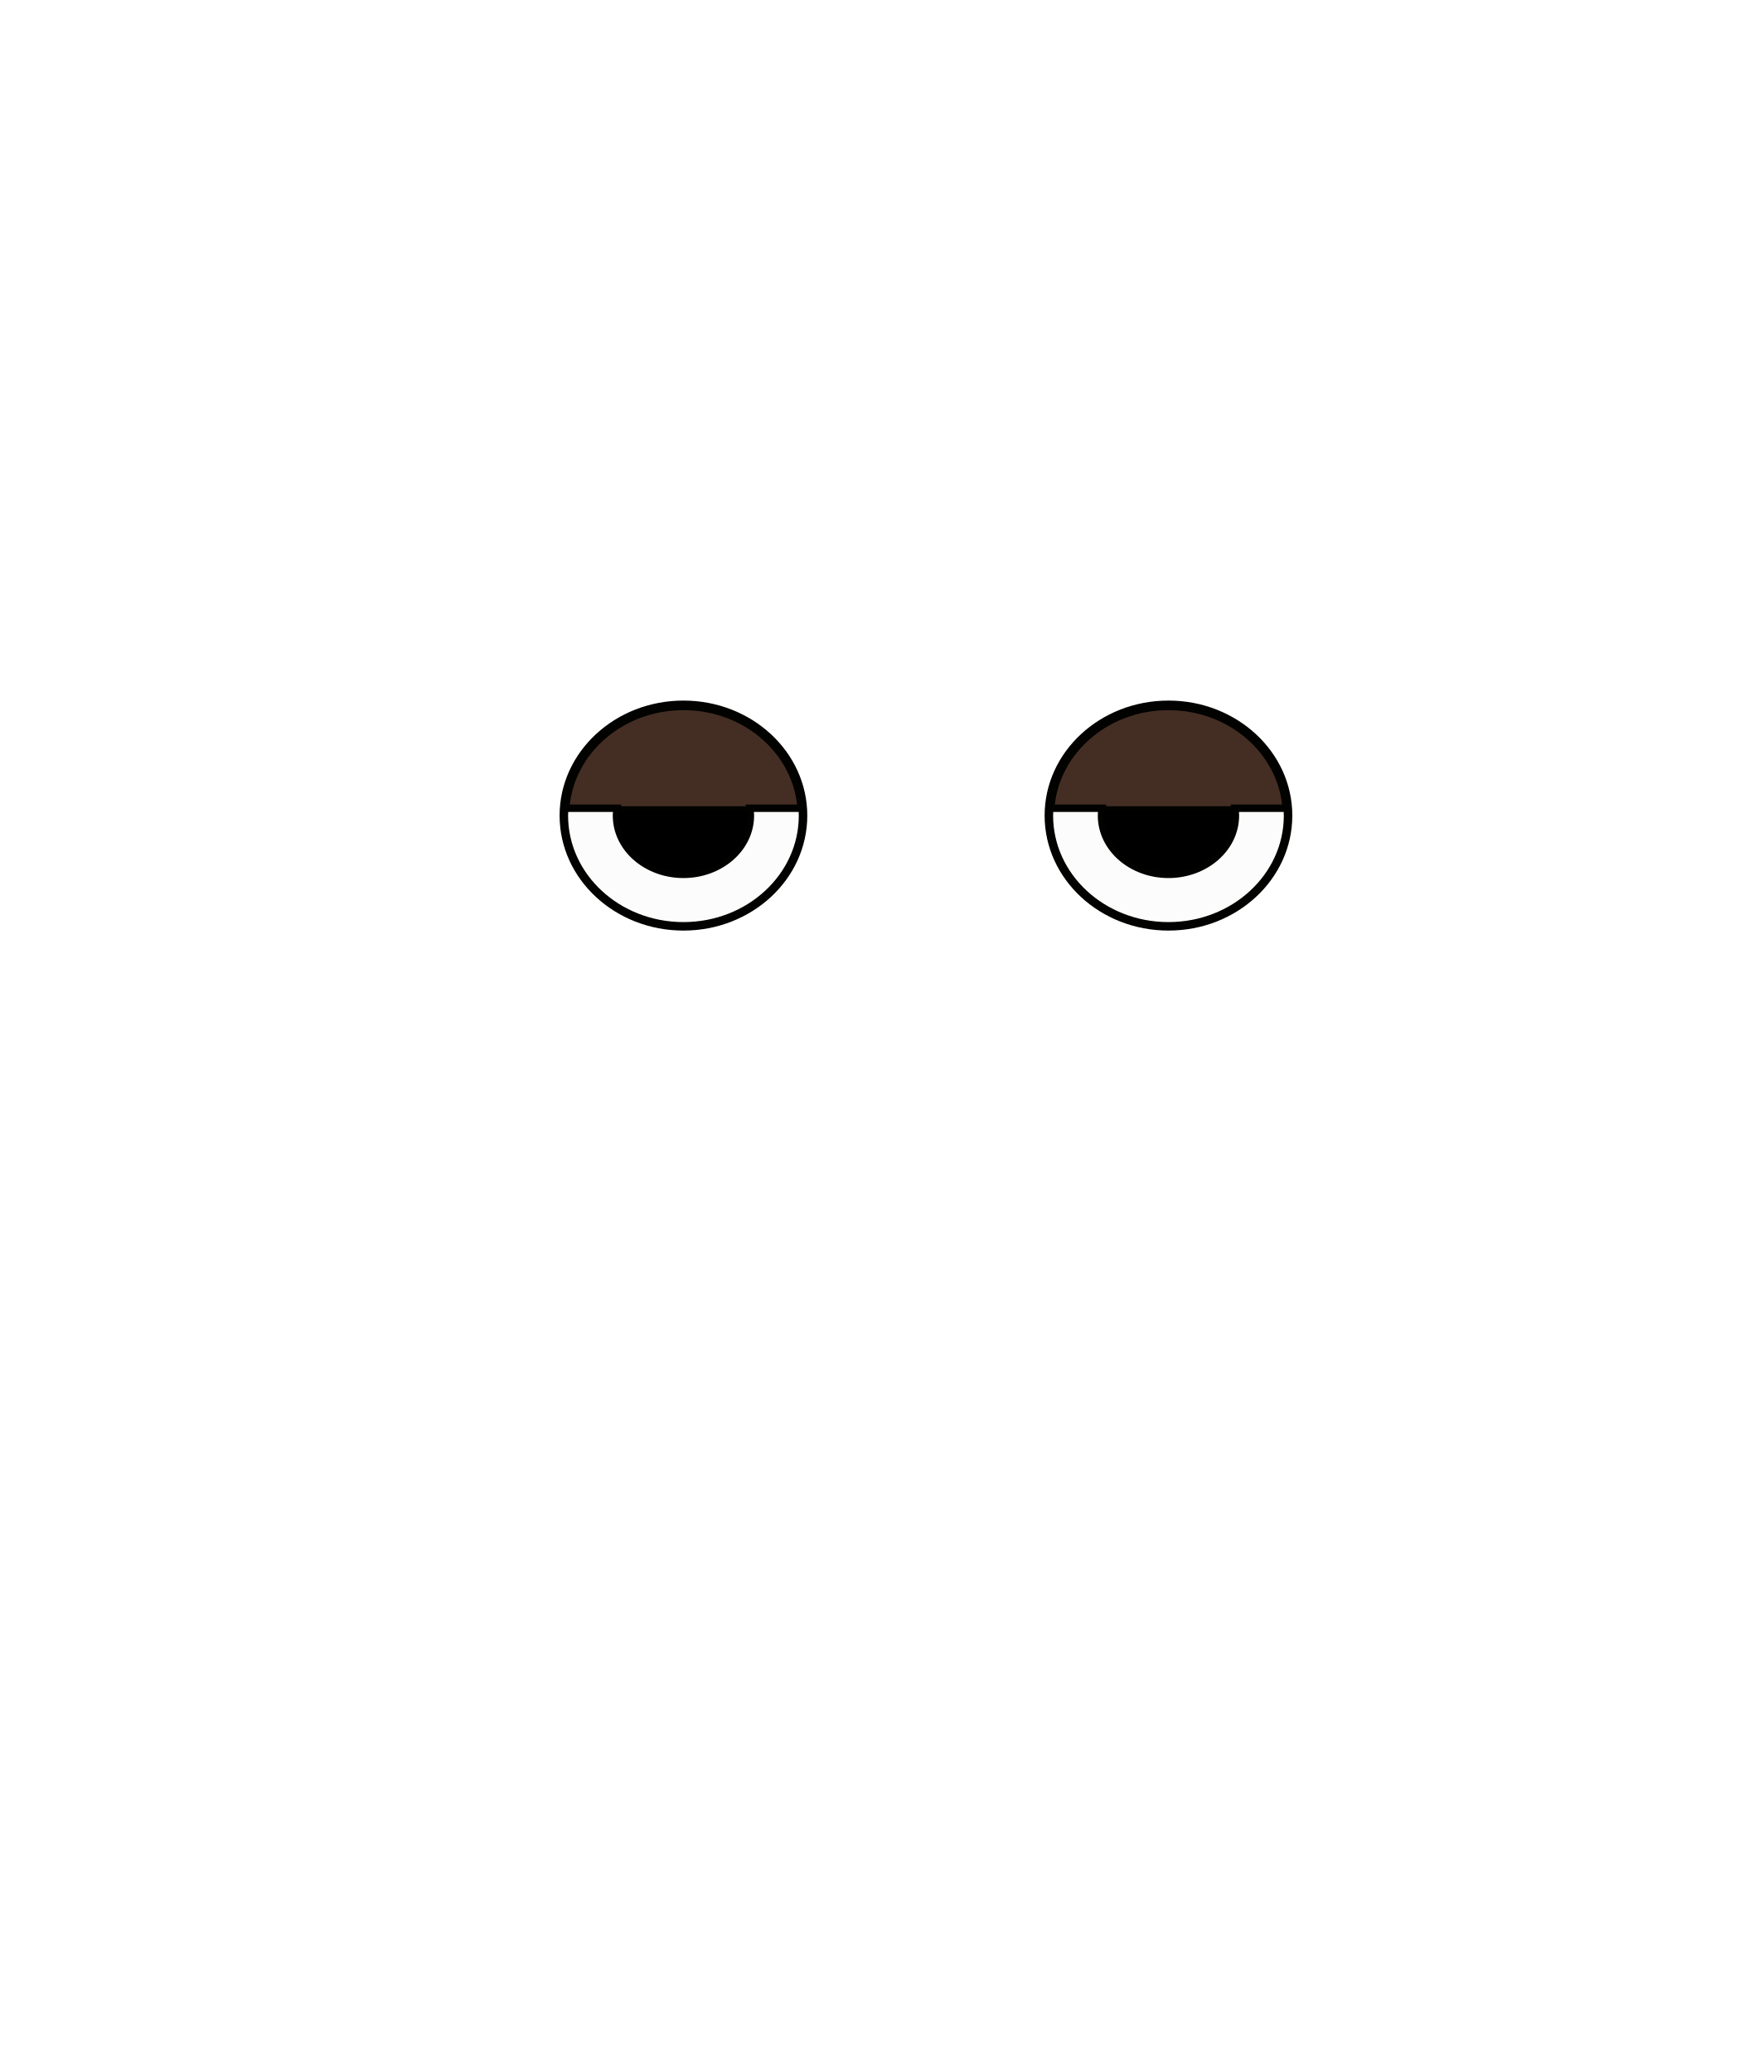
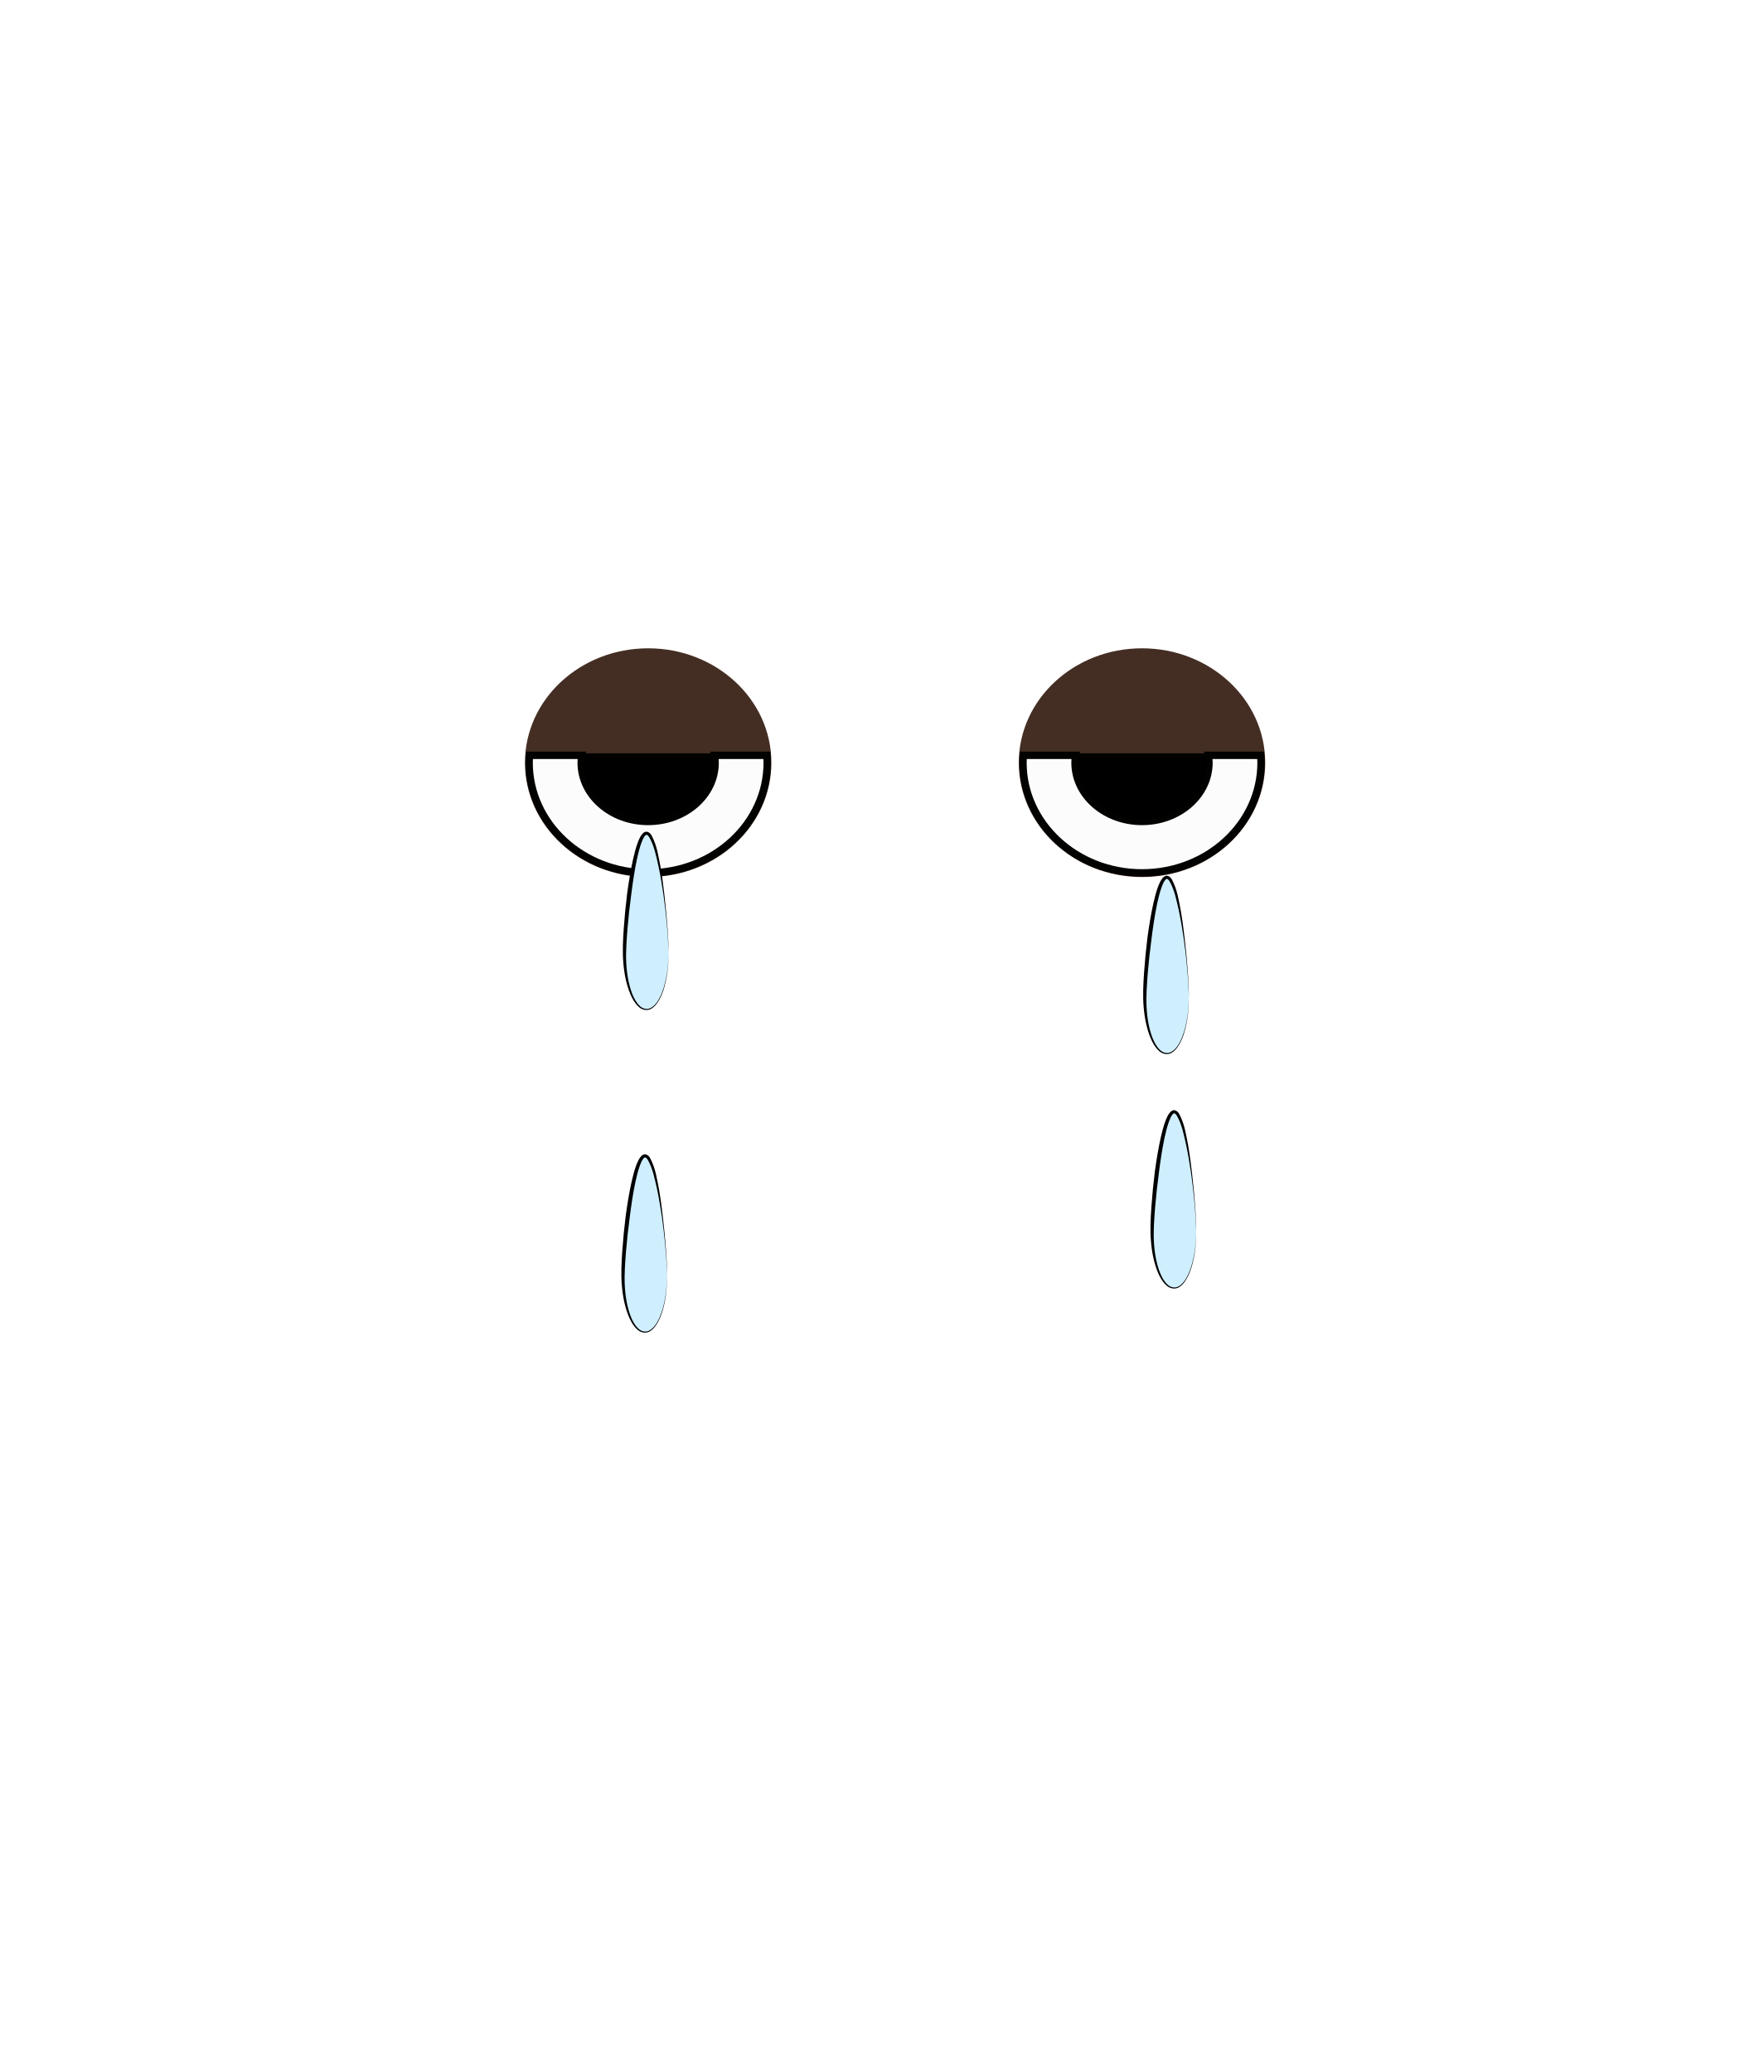
<svg xmlns="http://www.w3.org/2000/svg" version="1.1" x="0px" y="0px" width="200px" height="235px" viewBox="0 0 200 235" enable-background="new 0 0 200 235" xml:space="preserve">
  <g id="Ext">
</g>
  <g id="Guides">
</g>
  <g id="_x31_2_Col_Grid_1_" display="none" enable-background="new    ">
    <g id="Rectangle_xA0_Image_23_" display="inline" opacity="0.102">
	</g>
    <g id="Rectangle_xA0_Image_21_" display="inline" opacity="0.102">
	</g>
    <g id="Rectangle_xA0_Image_19_" display="inline" opacity="0.102">
	</g>
    <g id="Rectangle_xA0_Image_17_" display="inline" opacity="0.102">
	</g>
    <g id="Rectangle_xA0_Image_15_" display="inline" opacity="0.102">
	</g>
    <g id="Rectangle_xA0_Image_13_" display="inline" opacity="0.102">
	</g>
    <g id="Rectangle_xA0_Image_11_" display="inline" opacity="0.102">
	</g>
    <g id="Rectangle_xA0_Image_9_" display="inline" opacity="0.102">
	</g>
    <g id="Rectangle_xA0_Image_7_" display="inline" opacity="0.102">
	</g>
    <g id="Rectangle_xA0_Image_5_" display="inline" opacity="0.102">
	</g>
    <g id="Rectangle_xA0_Image_3_" display="inline" opacity="0.102">
	</g>
    <g id="Rectangle_xA0_Image_1_" display="inline" opacity="0.102">
	</g>
  </g>
  <g id="Bg">
</g>
  <g id="main">
    <g id="Progress">
	</g>
    <g id="Text">
	</g>
  </g>
  <g id="pane">
</g>
  <g id="browserhead">
    <g>
-       <ellipse fill="#442E24" stroke="#020200" stroke-width="1.087" stroke-miterlimit="10" cx="77.5" cy="92.5" rx="13.5" ry="12.5" />
-       <path fill="#FCFCFC" stroke="#020200" stroke-width="0.839" stroke-miterlimit="10" d="M85.027,91.667    c0.039,0.273,0.066,0.55,0.066,0.833c0,3.682-3.4,6.667-7.594,6.667s-7.594-2.985-7.594-6.667c0-0.283,0.026-0.56,0.066-0.833    h-5.928C64.025,91.943,64,92.219,64,92.5c0,6.903,6.044,12.5,13.5,12.5S91,99.403,91,92.5c0-0.281-0.025-0.557-0.045-0.833H85.027    z" />
-       <path stroke="#020200" stroke-width="0.459" stroke-miterlimit="10" d="M69.973,91.667c-0.04,0.273-0.066,0.55-0.066,0.833    c0,3.682,3.4,6.667,7.594,6.667s7.594-2.985,7.594-6.667c0-0.283-0.027-0.56-0.066-0.833H69.973z" />
+       <ellipse fill="#442E24" stroke="#442E24" stroke-width="0.943" stroke-miterlimit="10" cx="73.5" cy="86.5" rx="13.5" ry="12.5" />
+       <path fill="#FCFCFC" stroke="#020200" stroke-width="0.839" stroke-miterlimit="10" d="M81.027,85.667    c0.039,0.273,0.066,0.55,0.066,0.833c0,3.682-3.4,6.667-7.594,6.667s-7.594-2.985-7.594-6.667c0-0.283,0.025-0.56,0.066-0.833    h-5.928C60.025,85.943,60,86.219,60,86.5C60,93.403,66.043,99,73.5,99S87,93.403,87,86.5c0-0.281-0.025-0.557-0.045-0.833H81.027z    " />
+       <path stroke="#020200" stroke-width="0.459" stroke-miterlimit="10" d="M65.973,85.667c-0.041,0.273-0.066,0.55-0.066,0.833    c0,3.682,3.4,6.667,7.594,6.667s7.594-2.985,7.594-6.667c0-0.283-0.027-0.56-0.066-0.833H65.973z" />
+       <ellipse fill="#442E24" stroke="#442E24" stroke-width="0.943" stroke-miterlimit="10" cx="129.5" cy="86.5" rx="13.5" ry="12.5" />
+       <path fill="#FCFCFC" stroke="#020200" stroke-width="0.839" stroke-miterlimit="10" d="M137.027,85.667    c0.039,0.273,0.066,0.55,0.066,0.833c0,3.682-3.4,6.667-7.594,6.667s-7.594-2.985-7.594-6.667c0-0.283,0.025-0.56,0.066-0.833    h-5.928C116.025,85.943,116,86.219,116,86.5c0,6.903,6.043,12.5,13.5,12.5S143,93.403,143,86.5c0-0.281-0.025-0.557-0.045-0.833    H137.027z" />
+       <path stroke="#020200" stroke-width="0.459" stroke-miterlimit="10" d="M121.973,85.667c-0.041,0.273-0.066,0.55-0.066,0.833    c0,3.682,3.4,6.667,7.594,6.667s7.594-2.985,7.594-6.667c0-0.283-0.027-0.56-0.066-0.833H121.973z" />
+       <g>
+         <path fill="#CFEFFF" d="M75.812,108.137c0,3.514-1.119,6.363-2.5,6.363s-2.5-2.85-2.5-6.363s1.119-13.637,2.5-13.637     S75.812,104.623,75.812,108.137z" />
+         <path d="M75.812,108.137c0,0-0.002,0.167-0.006,0.48c-0.006,0.313-0.028,0.773-0.089,1.355c-0.069,0.581-0.177,1.287-0.409,2.071     c-0.115,0.392-0.262,0.804-0.477,1.211c-0.217,0.401-0.481,0.83-0.92,1.115c-0.432,0.317-1.113,0.206-1.504-0.199     c-0.416-0.379-0.701-0.89-0.93-1.423c-0.447-1.079-0.691-2.294-0.794-3.556c-0.108-1.267-0.041-2.572,0.05-3.888     c0.092-1.317,0.221-2.653,0.386-3.984c0.183-1.33,0.396-2.656,0.688-3.95c0.148-0.647,0.312-1.287,0.549-1.907     c0.129-0.308,0.252-0.616,0.498-0.896c0.094-0.134,0.361-0.299,0.583-0.216c0.067,0.012,0.229,0.112,0.277,0.175     c0.062,0.068,0.125,0.138,0.165,0.212c0.631,1.177,0.781,2.386,1.01,3.517c0.196,1.136,0.336,2.216,0.447,3.213     c0.225,1.995,0.363,3.662,0.422,4.832C75.822,107.468,75.812,108.137,75.812,108.137z M75.812,108.137     c0,0-0.02-2.683-0.578-6.656c-0.146-0.992-0.32-2.064-0.553-3.187c-0.252-1.101-0.479-2.348-1.076-3.37     c-0.184-0.249-0.3-0.34-0.48-0.113c-0.17,0.204-0.291,0.503-0.398,0.792c-0.211,0.591-0.368,1.221-0.505,1.858     c-0.271,1.278-0.464,2.599-0.632,3.92c-0.182,1.321-0.326,2.647-0.436,3.955c-0.096,1.309-0.203,2.598-0.141,3.835     c0.059,1.238,0.26,2.437,0.66,3.497c0.203,0.525,0.465,1.024,0.84,1.388c0.354,0.384,0.929,0.498,1.346,0.225     c0.418-0.251,0.699-0.661,0.912-1.057c0.218-0.399,0.369-0.807,0.489-1.194c0.24-0.777,0.356-1.48,0.434-2.059     c0.067-0.581,0.096-1.04,0.105-1.354C75.809,108.304,75.812,108.137,75.812,108.137z" />
+       </g>
+       <g>
+         <path fill="#CFEFFF" d="M134.814,113.137c0,3.514-1.121,6.363-2.5,6.363c-1.383,0-2.5-2.85-2.5-6.363s1.117-13.637,2.5-13.637     C133.693,99.5,134.814,109.623,134.814,113.137z" />
+         <path d="M134.814,113.137c0,0-0.002,0.167-0.006,0.48c-0.006,0.313-0.028,0.773-0.09,1.355c-0.068,0.581-0.177,1.287-0.408,2.071     c-0.116,0.392-0.263,0.804-0.479,1.211c-0.215,0.401-0.48,0.83-0.918,1.115c-0.432,0.317-1.113,0.206-1.504-0.199     c-0.418-0.379-0.701-0.889-0.931-1.423c-0.446-1.079-0.69-2.294-0.793-3.556c-0.108-1.267-0.041-2.572,0.049-3.888     c0.093-1.317,0.221-2.653,0.386-3.984c0.183-1.33,0.396-2.656,0.688-3.951c0.149-0.646,0.312-1.286,0.549-1.906     c0.13-0.308,0.254-0.616,0.5-0.896c0.094-0.134,0.361-0.298,0.582-0.217c0.068,0.013,0.23,0.113,0.277,0.175     c0.062,0.069,0.125,0.139,0.166,0.213c0.63,1.177,0.781,2.386,1.008,3.517c0.197,1.136,0.338,2.216,0.449,3.213     c0.225,1.995,0.363,3.662,0.422,4.832C134.824,112.468,134.814,113.137,134.814,113.137z M134.814,113.137     c0,0-0.02-2.683-0.58-6.656c-0.145-0.992-0.319-2.063-0.553-3.187c-0.252-1.101-0.479-2.348-1.074-3.371     c-0.184-0.248-0.301-0.338-0.481-0.112c-0.17,0.204-0.291,0.503-0.397,0.792c-0.211,0.591-0.369,1.221-0.506,1.858     c-0.271,1.278-0.465,2.599-0.632,3.92c-0.181,1.321-0.325,2.647-0.435,3.955c-0.096,1.309-0.202,2.598-0.141,3.835     c0.059,1.238,0.26,2.437,0.659,3.498c0.204,0.524,0.465,1.023,0.84,1.387c0.354,0.384,0.929,0.498,1.346,0.225     c0.418-0.251,0.7-0.661,0.913-1.057c0.217-0.399,0.367-0.807,0.488-1.194c0.24-0.777,0.357-1.48,0.434-2.059     c0.068-0.581,0.097-1.04,0.106-1.354C134.811,113.304,134.814,113.137,134.814,113.137z" />
+       </g>
+       <g>
+         <path fill="#CFEFFF" d="M75.645,144.727c0,3.514-1.121,6.363-2.5,6.363c-1.383,0-2.5-2.85-2.5-6.363s1.117-13.637,2.5-13.637     C74.523,131.09,75.645,141.213,75.645,144.727z" />
+         <path d="M75.645,144.727c0,0-0.002,0.167-0.006,0.48c-0.006,0.313-0.028,0.773-0.09,1.355c-0.068,0.581-0.177,1.287-0.408,2.071     c-0.116,0.392-0.263,0.804-0.479,1.211c-0.215,0.401-0.48,0.83-0.918,1.115c-0.432,0.317-1.113,0.206-1.504-0.199     c-0.418-0.379-0.701-0.889-0.931-1.423c-0.446-1.079-0.69-2.294-0.793-3.556c-0.108-1.267-0.041-2.572,0.049-3.888     c0.093-1.317,0.221-2.653,0.386-3.984c0.183-1.33,0.396-2.656,0.688-3.951c0.149-0.646,0.312-1.286,0.549-1.906     c0.13-0.308,0.254-0.616,0.5-0.896c0.094-0.134,0.361-0.298,0.582-0.217c0.068,0.013,0.23,0.113,0.277,0.175     c0.062,0.069,0.125,0.139,0.166,0.213c0.63,1.177,0.781,2.386,1.008,3.517c0.197,1.136,0.338,2.216,0.449,3.213     c0.225,1.995,0.363,3.662,0.422,4.832C75.654,144.058,75.645,144.727,75.645,144.727z M75.645,144.727c0,0-0.02-2.683-0.58-6.656     c-0.145-0.992-0.319-2.063-0.553-3.187c-0.252-1.101-0.479-2.348-1.074-3.371c-0.184-0.248-0.301-0.338-0.481-0.112     c-0.17,0.204-0.291,0.503-0.397,0.792c-0.211,0.591-0.369,1.221-0.506,1.858c-0.271,1.278-0.465,2.599-0.632,3.92     c-0.181,1.321-0.325,2.647-0.435,3.955c-0.096,1.309-0.202,2.598-0.141,3.835c0.059,1.238,0.26,2.437,0.659,3.498     c0.204,0.524,0.465,1.023,0.84,1.387c0.354,0.384,0.929,0.498,1.346,0.225c0.418-0.251,0.7-0.661,0.913-1.057     c0.217-0.399,0.367-0.807,0.488-1.194c0.24-0.777,0.357-1.48,0.434-2.059c0.068-0.581,0.097-1.04,0.106-1.354     C75.641,144.894,75.645,144.727,75.645,144.727z" />
+       </g>
+       <g>
+         <path fill="#CFEFFF" d="M135.645,139.727c0,3.514-1.121,6.363-2.5,6.363c-1.383,0-2.5-2.85-2.5-6.363s1.117-13.637,2.5-13.637     C134.523,126.09,135.645,136.213,135.645,139.727z" />
+         <path d="M135.645,139.727c0,0-0.002,0.167-0.006,0.48c-0.006,0.313-0.028,0.773-0.09,1.355c-0.068,0.581-0.177,1.287-0.408,2.071     c-0.116,0.392-0.263,0.804-0.479,1.211c-0.215,0.401-0.48,0.83-0.918,1.115c-0.432,0.317-1.113,0.206-1.504-0.199     c-0.418-0.379-0.701-0.889-0.931-1.423c-0.446-1.079-0.69-2.294-0.793-3.556c-0.108-1.267-0.041-2.572,0.049-3.888     c0.093-1.317,0.221-2.653,0.386-3.984c0.183-1.33,0.396-2.656,0.688-3.951c0.149-0.646,0.312-1.286,0.549-1.906     c0.13-0.308,0.254-0.616,0.5-0.896c0.094-0.134,0.361-0.298,0.582-0.217c0.068,0.013,0.23,0.113,0.277,0.175     c0.062,0.069,0.125,0.139,0.166,0.213c0.63,1.177,0.781,2.386,1.008,3.517c0.197,1.136,0.338,2.216,0.449,3.213     c0.225,1.995,0.363,3.662,0.422,4.832C135.654,139.058,135.645,139.727,135.645,139.727z M135.645,139.727     c0,0-0.02-2.683-0.58-6.656c-0.145-0.992-0.319-2.063-0.553-3.187c-0.252-1.101-0.479-2.348-1.074-3.371     c-0.184-0.248-0.301-0.338-0.481-0.112c-0.17,0.204-0.291,0.503-0.397,0.792c-0.211,0.591-0.369,1.221-0.506,1.858     c-0.271,1.278-0.465,2.599-0.632,3.92c-0.181,1.321-0.325,2.647-0.435,3.955c-0.096,1.309-0.202,2.598-0.141,3.835     c0.059,1.238,0.26,2.437,0.659,3.498c0.204,0.524,0.465,1.023,0.84,1.387c0.354,0.384,0.929,0.498,1.346,0.225     c0.418-0.251,0.7-0.661,0.913-1.057c0.217-0.399,0.367-0.807,0.488-1.194c0.24-0.777,0.357-1.48,0.434-2.059     c0.068-0.581,0.097-1.04,0.106-1.354C135.641,139.894,135.645,139.727,135.645,139.727z" />
+       </g>
    </g>
-     <ellipse fill="#442E24" stroke="#020200" stroke-width="1.087" stroke-miterlimit="10" cx="132.5" cy="92.5" rx="13.5" ry="12.5" />
-     <path fill="#FCFCFC" stroke="#020200" stroke-width="0.839" stroke-miterlimit="10" d="M140.027,91.667   c0.039,0.273,0.066,0.55,0.066,0.833c0,3.682-3.4,6.667-7.594,6.667s-7.594-2.985-7.594-6.667c0-0.283,0.026-0.56,0.066-0.833   h-5.928C119.025,91.943,119,92.219,119,92.5c0,6.903,6.044,12.5,13.5,12.5S146,99.403,146,92.5c0-0.281-0.025-0.557-0.045-0.833   H140.027z" />
-     <path stroke="#020200" stroke-width="0.459" stroke-miterlimit="10" d="M124.973,91.667c-0.04,0.273-0.066,0.55-0.066,0.833   c0,3.682,3.4,6.667,7.594,6.667s7.594-2.985,7.594-6.667c0-0.283-0.027-0.56-0.066-0.833H124.973z" />
  </g>
</svg>
